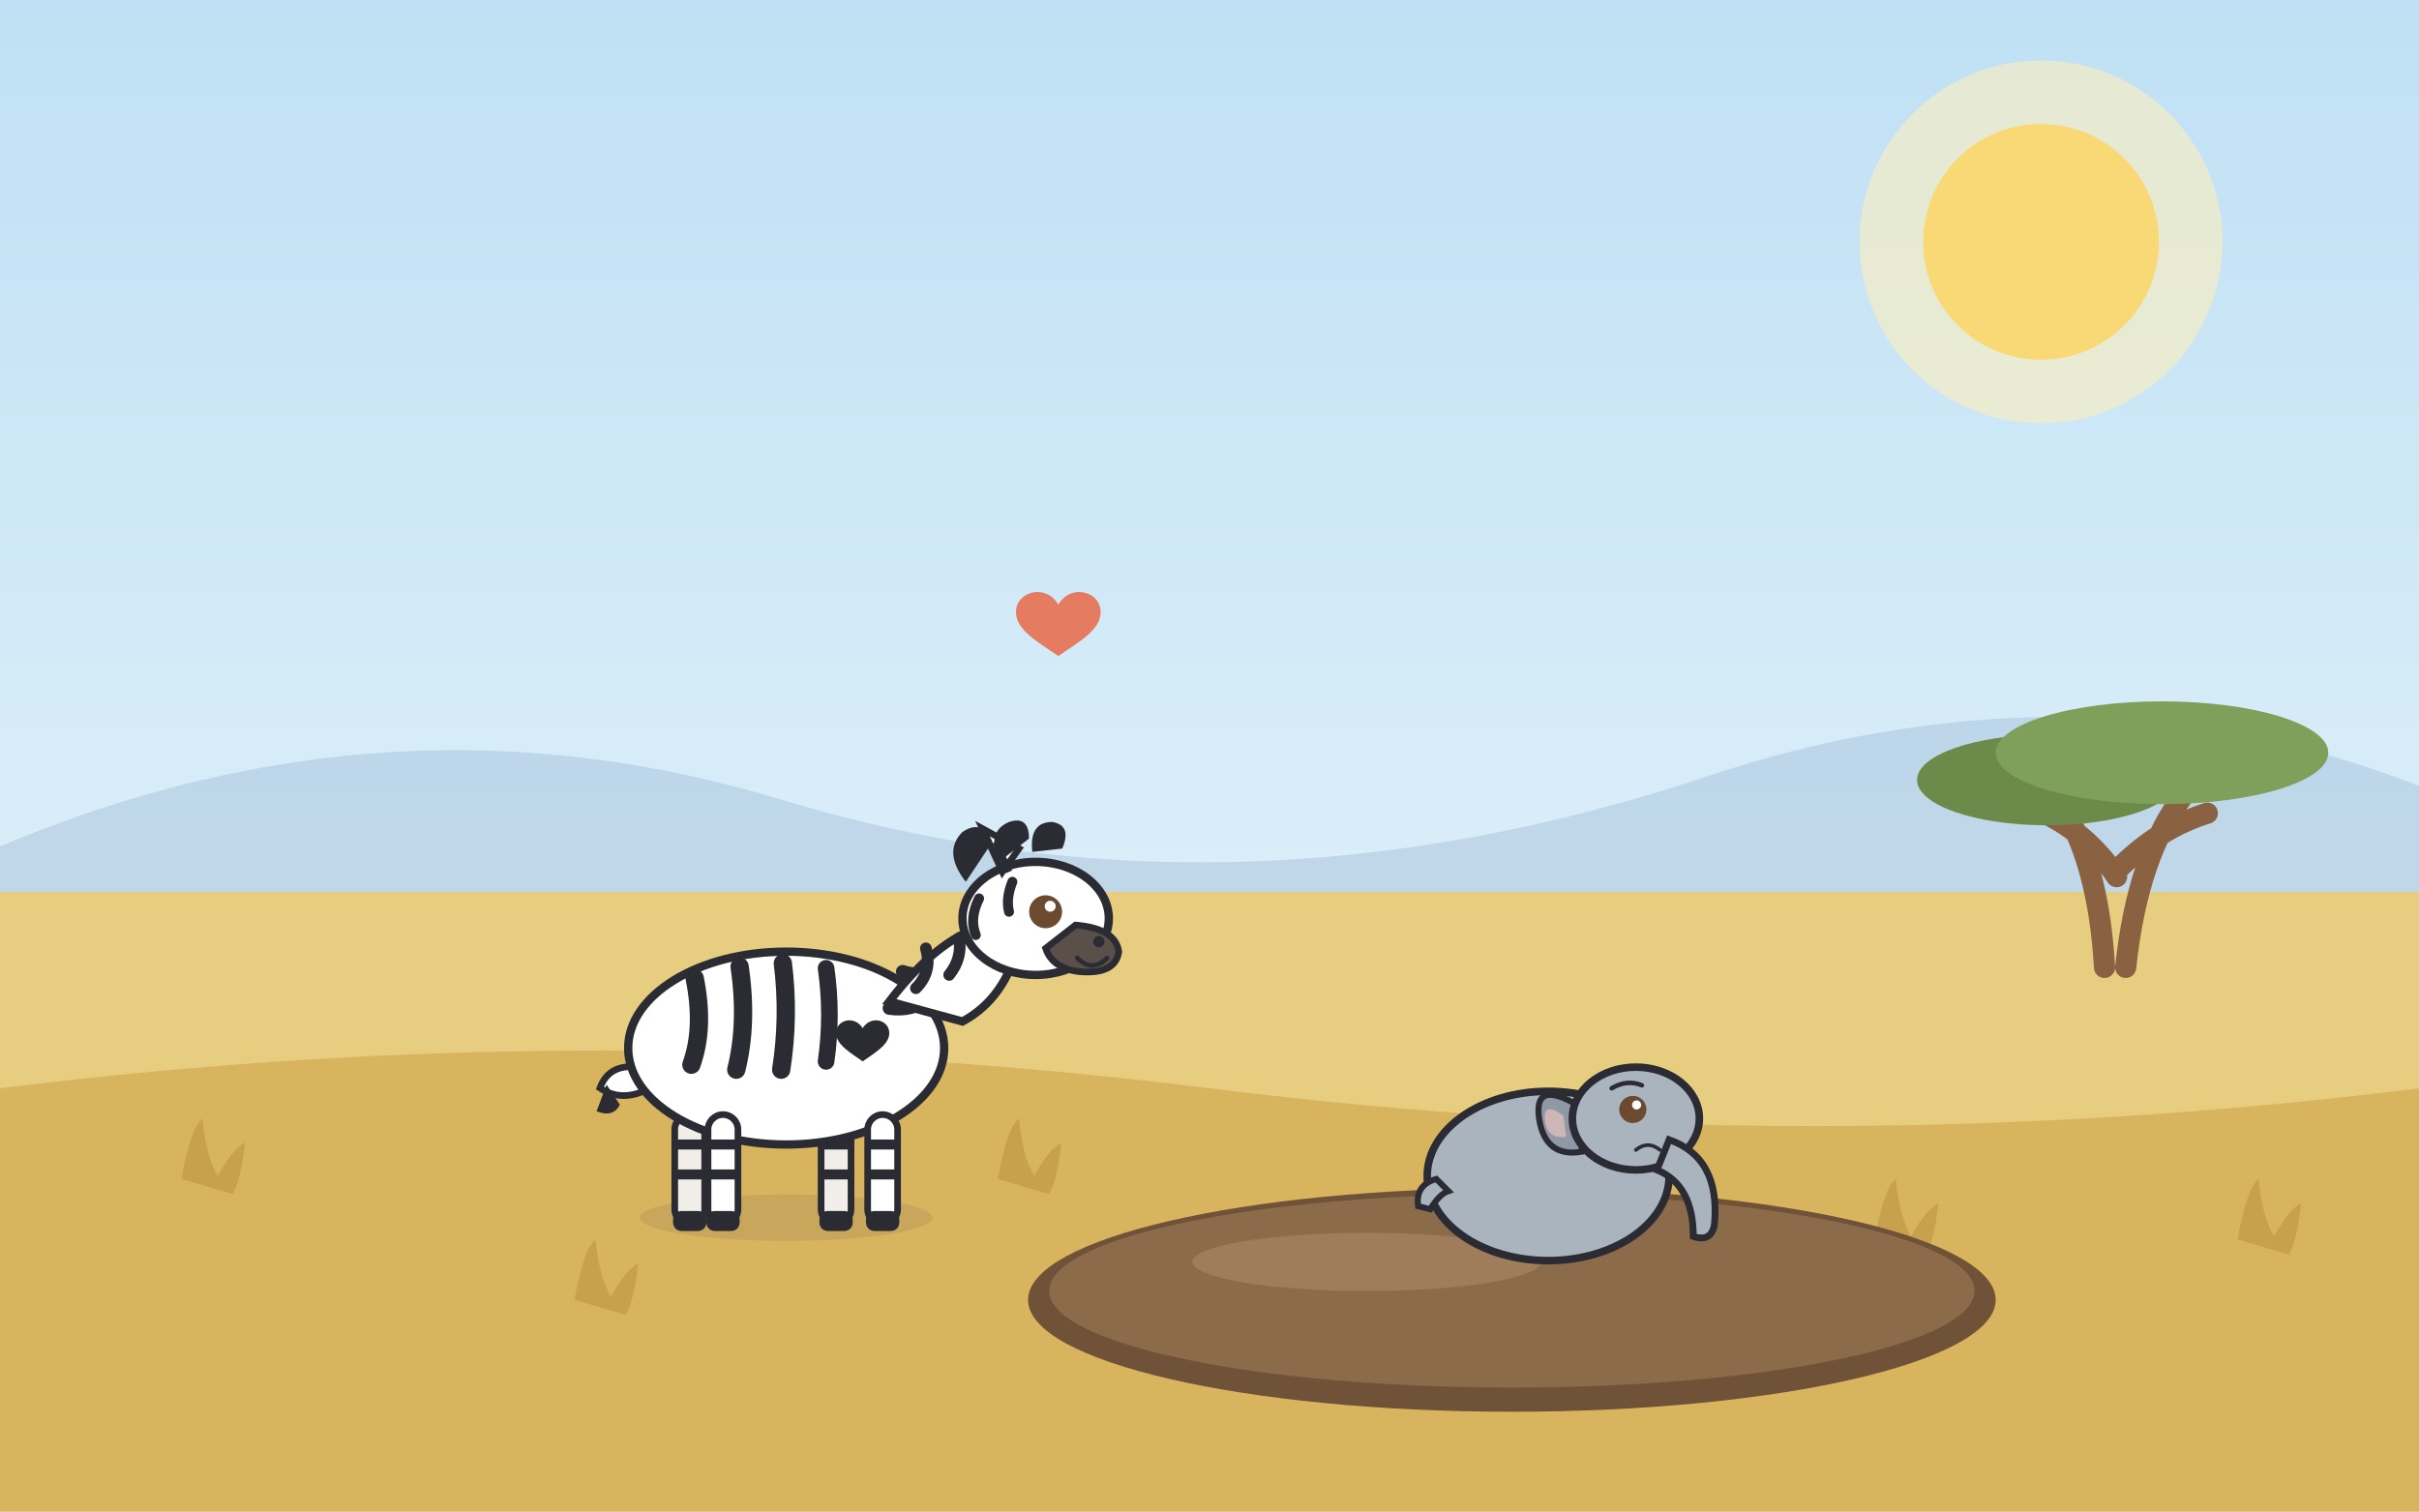
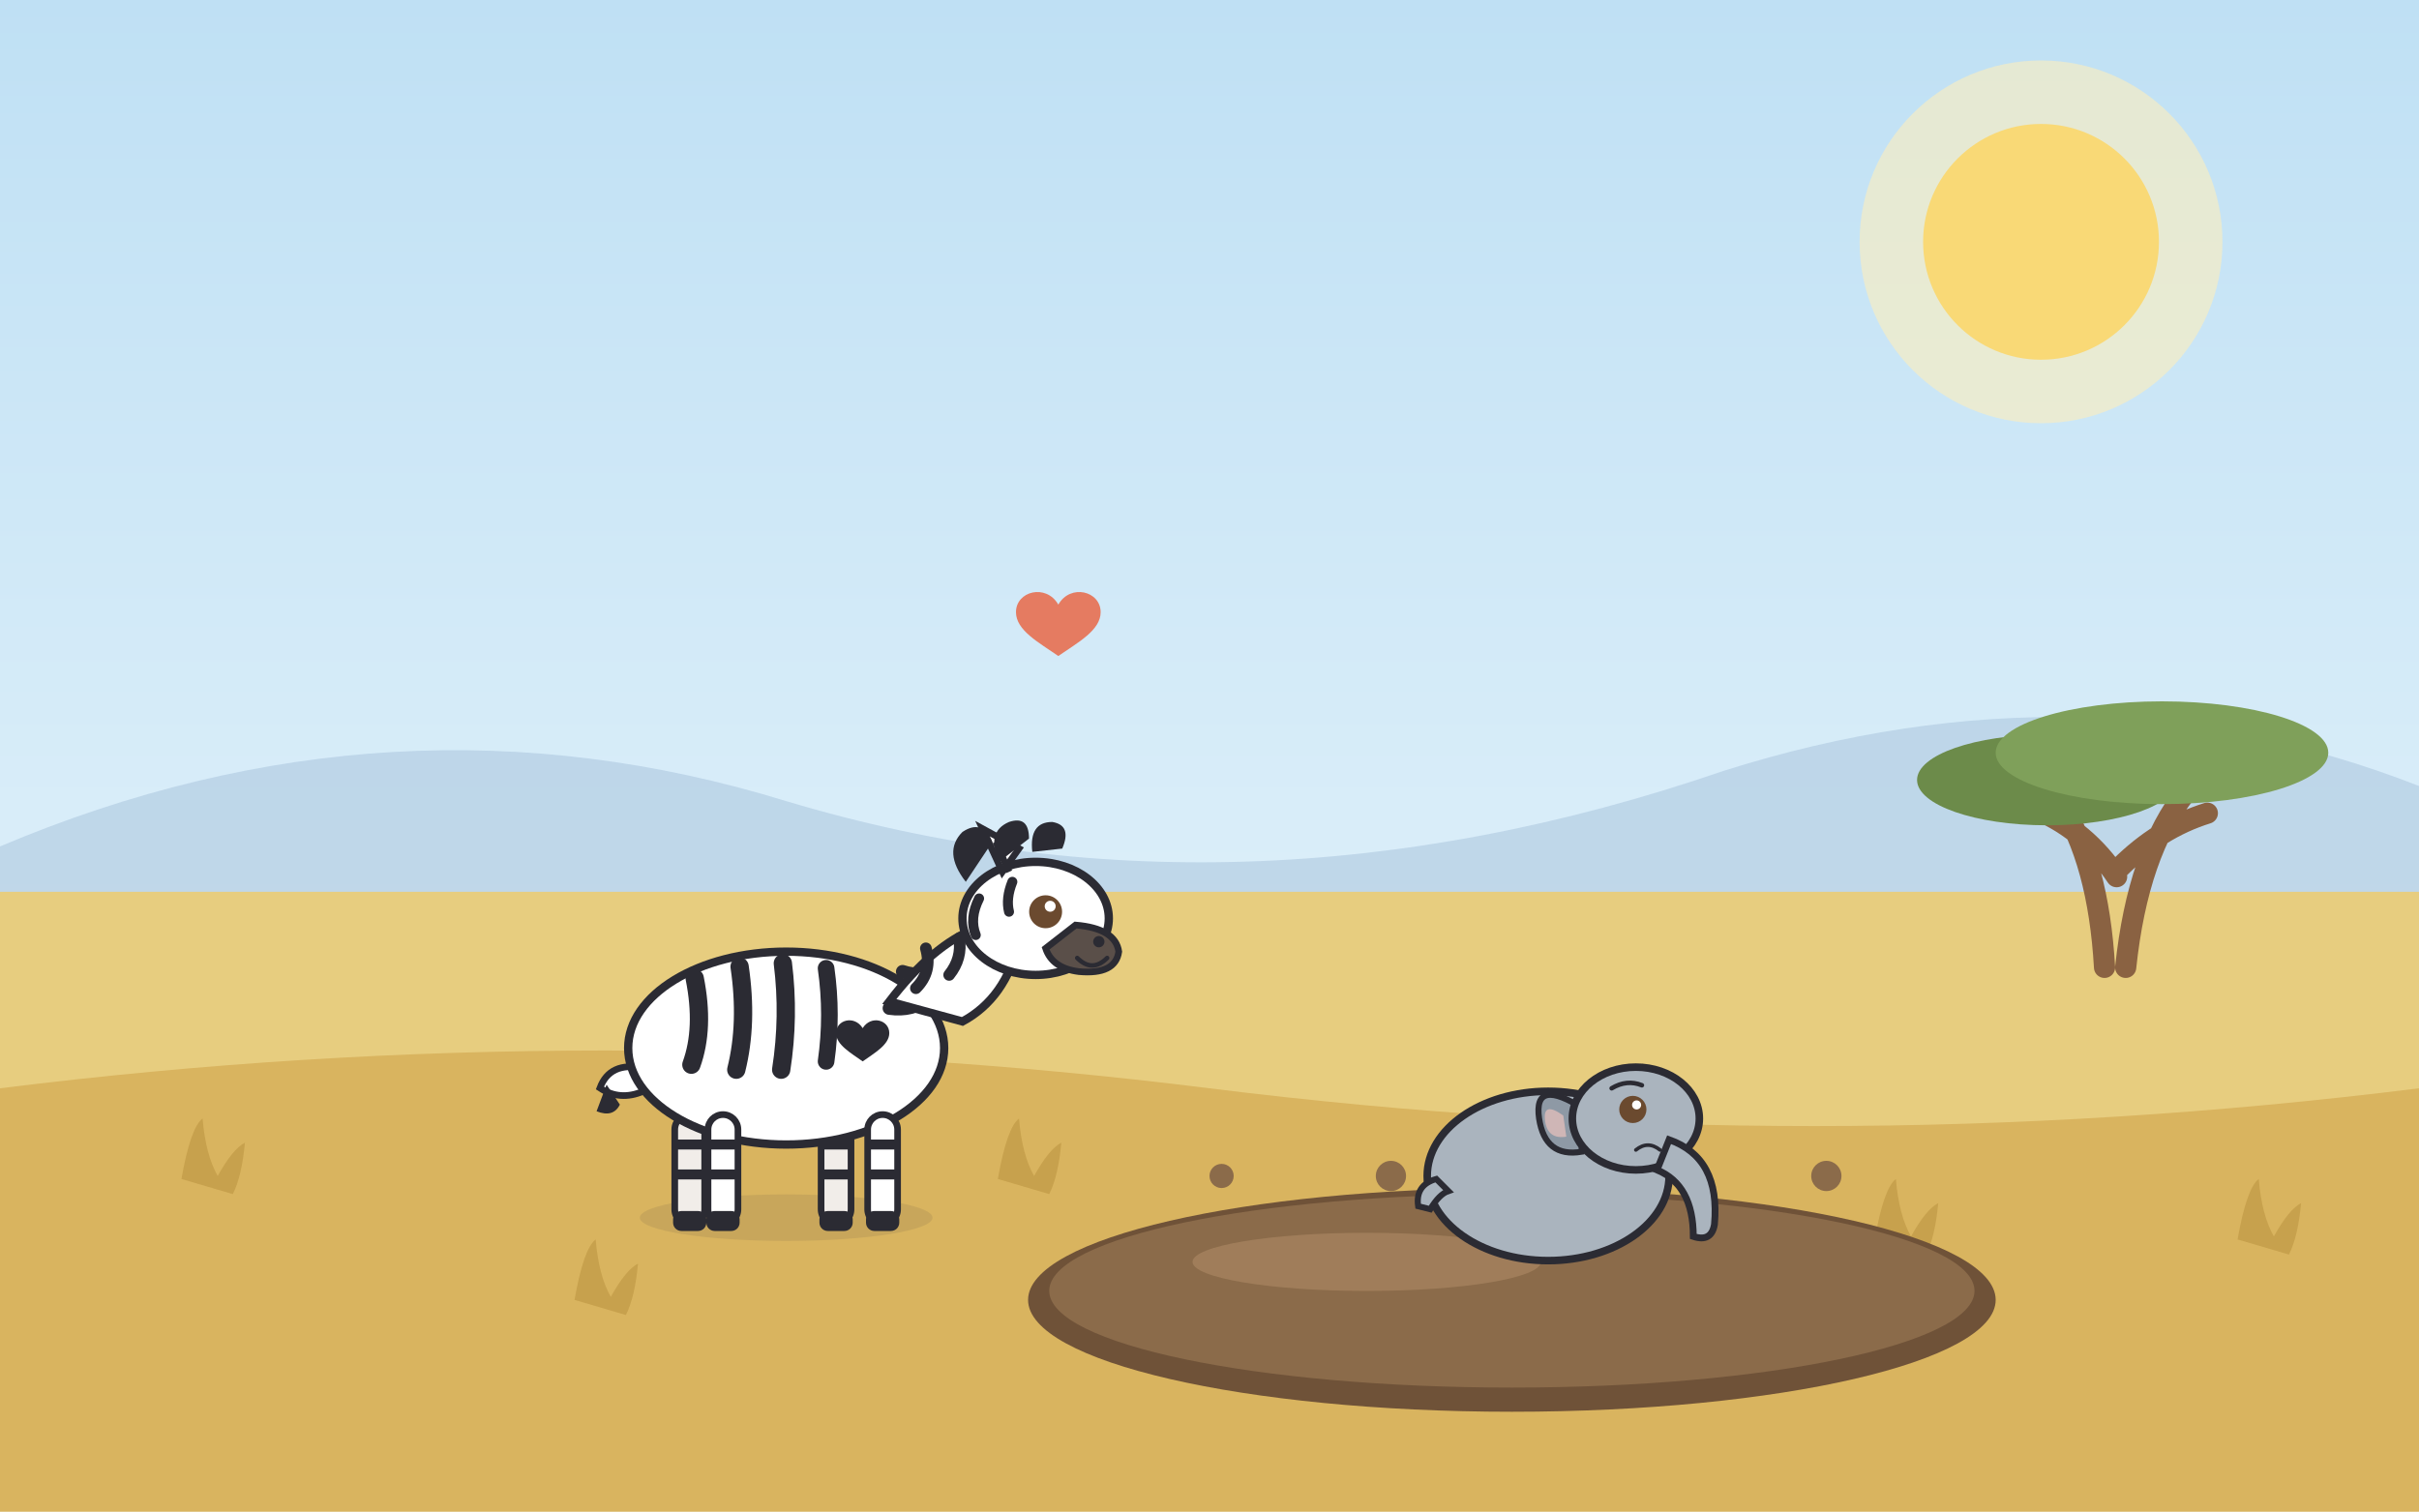
<svg xmlns="http://www.w3.org/2000/svg" viewBox="0 0 1600 1000" role="img">
  <style>
@media (prefers-reduced-motion: no-preference) {
  .anim-idle { animation: idle 3.8s ease-in-out infinite alternate; }
  @keyframes idle { from { transform: translateY(0); } to { transform: translateY(-6px); } }
  .anim-tail { transform-box: fill-box; transform-origin: 100% 20%; animation: tail 2.6s ease-in-out infinite alternate; }
  @keyframes tail { from { transform: rotate(-6deg); } to { transform: rotate(8deg); } }
  .anim-blink { transform-box: fill-box; transform-origin: center; animation: blink 5.2s infinite; }
  @keyframes blink { 0%, 93%, 100% { transform: scaleY(1); } 95%, 97% { transform: scaleY(0.12); } }
  .anim-glow { transform-box: fill-box; transform-origin: center; animation: glow 4.2s ease-in-out infinite alternate; }
  @keyframes glow { from { transform: scale(1); opacity: 0.5; } to { transform: scale(1.08); opacity: 0.75; } }
  .anim-shimmer { animation: shimmer 5s ease-in-out infinite alternate; }
  @keyframes shimmer { from { opacity: 0.62; } to { opacity: 0.92; } }
  .anim-grass { transform-box: fill-box; transform-origin: 50% 100%; animation: sway 3.2s ease-in-out infinite alternate; }
  .anim-canopy { transform-box: fill-box; transform-origin: 50% 100%; animation: sway 5.6s ease-in-out infinite alternate; }
  @keyframes sway { from { transform: rotate(-1.8deg); } to { transform: rotate(2.2deg); } }
  .anim-rain { animation: rainfall 1.15s linear infinite; }
  @keyframes rainfall { from { transform: translateY(-32px); opacity: 0.85; } 75% { opacity: 0.55; } to { transform: translateY(72px); opacity: 0; } }
  .anim-ripple { transform-box: fill-box; transform-origin: center; animation: ripple 3.4s ease-in-out infinite alternate; }
  @keyframes ripple { from { transform: scale(1); opacity: 0.8; } to { transform: scale(1.18); opacity: 0.55; } }
  .anim-drip { animation: drip 1s ease-in infinite; }
  @keyframes drip { from { transform: translateY(-12px); opacity: 0.95; } to { transform: translateY(28px); opacity: 0; } }
  .anim-flow { stroke-dasharray: 26 20; animation: flow 0.8s linear infinite; }
  @keyframes flow { from { stroke-dashoffset: 0; } to { stroke-dashoffset: -46; } }
  .anim-splash { transform-box: fill-box; transform-origin: 50% 100%; animation: splashPulse 1.7s ease-in-out infinite alternate; }
  @keyframes splashPulse { from { transform: scale(0.97); } to { transform: scale(1.05); } }
  .anim-strain { transform-box: fill-box; transform-origin: center; animation: strain 0.9s ease-in-out infinite alternate; }
  @keyframes strain { from { transform: translateX(-5px); } to { transform: translateX(4px); } }
  .anim-float { transform-box: fill-box; transform-origin: center; animation: floaty 2.6s ease-in-out infinite alternate; }
  @keyframes floaty { from { transform: translateY(0) scale(1); } to { transform: translateY(-12px) scale(1.08); } }
  .anim-wave { animation: wave 2.4s ease-in-out infinite; opacity: 0; }
  @keyframes wave { 0% { opacity: 0; } 30% { opacity: 0.9; } 60%, 100% { opacity: 0; } }
  .anim-cloud { animation: cloudDrift 9s ease-in-out infinite alternate; }
  @keyframes cloudDrift { from { transform: translateX(-18px); } to { transform: translateX(22px); } }
+   .tap-target { cursor: pointer; }
+   .tap-target.tap-play { transform-box: fill-box; transform-origin: 50% 85%; animation: tapWiggle 0.7s ease-in-out; }
+   .tap-target[data-tap="puddle"].tap-play { transform-origin: center; animation: tapSplash 0.85s ease-out; }
+   .tap-target[data-tap="sun"].tap-play { transform-origin: center; animation: tapPulse 0.6s ease-in-out; }
+   .tap-target[data-tap="tree"].tap-play { transform-origin: 50% 100%; animation: tapShake 0.7s ease-in-out; }
+   @keyframes tapWiggle { 0% { transform: rotate(0); } 25% { transform: rotate(-4deg) scale(1.03); } 55% { transform: rotate(3deg) scale(1.04); } 80% { transform: rotate(-1.5deg); } 100% { transform: rotate(0); } }
+   @keyframes tapSplash { 0% { transform: scale(1); } 40% { transform: scale(1.06, 0.94); } 70% { transform: scale(0.97, 1.03); } 100% { transform: scale(1); } }
+   @keyframes tapPulse { 0% { transform: scale(1); } 50% { transform: scale(1.12); } 100% { transform: scale(1); } }
+   @keyframes tapShake { 0% { transform: rotate(0); } 20% { transform: rotate(2.4deg); } 45% { transform: rotate(-2deg); } 70% { transform: rotate(1.2deg); } 100% { transform: rotate(0); } }
+   .tap-burst { opacity: 0; }
+   .tap-target.tap-play .tap-burst { opacity: 1; }
+   .tap-target.tap-play .tap-burst circle { animation: burstUp 0.6s ease-out forwards; }
+   @keyframes burstUp { from { transform: translateY(0); opacity: 0.95; } to { transform: translateY(-90px); opacity: 0; } }
}
</style>
  <defs>
    <linearGradient id="sky" x1="0" y1="0" x2="0" y2="1">
      <stop offset="0" stop-color="#bfe0f4" />
      <stop offset="1" stop-color="#eef8fd" />
    </linearGradient>
  </defs>
  <rect width="1600" height="1000" fill="url(#sky)" />
-   <circle class="anim-glow" cx="1350" cy="160" r="120" fill="#fdeebc" opacity="0.6" />
-   <circle cx="1350" cy="160" r="78" fill="#f9d976" />
+   <g class="tap-target" data-tap="sun">
+     <circle class="anim-glow" cx="1350" cy="160" r="120" fill="#fdeebc" opacity="0.6" />
+     <circle cx="1350" cy="160" r="78" fill="#f9d976" />
+   </g>
  <path d="M 0 560 q 260 -110 520 -30 q 300 90 620 -20 q 240 -76 460 10 L 1600 640 L 0 640 Z" fill="#a9c4dd" opacity="0.55" />
  <rect x="0" y="590" width="1600" height="410" fill="#e7cd7f" />
  <path d="M 0 720 q 400 -50 800 0 q 400 50 800 0 L 1600 1000 L 0 1000 Z" fill="#d9b45f" />
  <g class="anim-grass" style="animation-delay:1.00s">
    <path d="M 120 780 q 6 -34 14 -40 q 2 24 10 38 q 10 -18 18 -22 q -2 22 -8 34 z" fill="#c39c48" opacity="0.8" />
  </g>
  <g class="anim-grass" style="animation-delay:0.50s">
    <path d="M 380 860 q 6 -34 14 -40 q 2 24 10 38 q 10 -18 18 -22 q -2 22 -8 34 z" fill="#c39c48" opacity="0.8" />
  </g>
  <g class="anim-grass" style="animation-delay:2.50s">
    <path d="M 660 780 q 6 -34 14 -40 q 2 24 10 38 q 10 -18 18 -22 q -2 22 -8 34 z" fill="#c39c48" opacity="0.8" />
  </g>
  <g class="anim-grass" style="animation-delay:1.50s">
    <path d="M 940 820 q 6 -34 14 -40 q 2 24 10 38 q 10 -18 18 -22 q -2 22 -8 34 z" fill="#c39c48" opacity="0.8" />
  </g>
  <g class="anim-grass" style="animation-delay:0.00s">
    <path d="M 1240 820 q 6 -34 14 -40 q 2 24 10 38 q 10 -18 18 -22 q -2 22 -8 34 z" fill="#c39c48" opacity="0.8" />
  </g>
  <g class="anim-grass" style="animation-delay:0.00s">
    <path d="M 1480 820 q 6 -34 14 -40 q 2 24 10 38 q 10 -18 18 -22 q -2 22 -8 34 z" fill="#c39c48" opacity="0.8" />
  </g>
  <g transform="translate(1400 640) scale(1)">
-     <path d="M -8 0 q -4 -70 -30 -110 M 6 0 q 8 -76 40 -116 M 0 -60 q -20 -30 -52 -44 M 2 -66 q 26 -26 58 -36" stroke="#8a6242" stroke-width="14" fill="none" stroke-linecap="round" />
-     <g class="anim-canopy" style="animation-delay:0.00s">
-       <ellipse cx="-46" cy="-124" rx="86" ry="30" fill="#6c8b4a" />
-       <ellipse cx="30" cy="-142" rx="110" ry="34" fill="#7fa05a" />
+     <g class="tap-target" data-tap="tree">
+       <path d="M -8 0 q -4 -70 -30 -110 M 6 0 q 8 -76 40 -116 M 0 -60 q -20 -30 -52 -44 M 2 -66 q 26 -26 58 -36" stroke="#8a6242" stroke-width="14" fill="none" stroke-linecap="round" />
+       <g class="anim-canopy" style="animation-delay:0.00s">
+         <ellipse cx="-46" cy="-124" rx="86" ry="30" fill="#6c8b4a" />
+         <ellipse cx="30" cy="-142" rx="110" ry="34" fill="#7fa05a" />
+       </g>
    </g>
  </g>
-   <ellipse cx="1000" cy="860" rx="320" ry="74" fill="#6f5238" />
-   <ellipse cx="1000" cy="854" rx="306" ry="64" fill="#8b6b4a" />
-   <ellipse class="anim-ripple" style="animation-delay:1.30s" cx="904" cy="834.84" rx="115.2" ry="19.24" fill="#a5825e" opacity="0.8" />
+   <g class="tap-target" data-tap="puddle">
+     <ellipse cx="1000" cy="860" rx="320" ry="74" fill="#6f5238" />
+     <ellipse cx="1000" cy="854" rx="306" ry="64" fill="#8b6b4a" />
+     <ellipse class="anim-ripple" style="animation-delay:1.30s" cx="904" cy="834.84" rx="115.2" ry="19.24" fill="#a5825e" opacity="0.8" />
+     <g class="tap-burst">
+       <circle cx="808" cy="778" r="8" fill="#8b6b4a" style="animation-delay:0.00s" />
+       <circle cx="920" cy="778" r="10" fill="#8b6b4a" style="animation-delay:0.04s" />
+       <circle cx="1016" cy="778" r="12" fill="#8b6b4a" style="animation-delay:0.08s" />
+       <circle cx="1112" cy="778" r="8" fill="#8b6b4a" style="animation-delay:0.12s" />
+       <circle cx="1208" cy="778" r="10" fill="#8b6b4a" style="animation-delay:0.16s" />
+     </g>
+   </g>
  <g transform="translate(1030 780) scale(1 1)">
-     <g class="anim-idle" style="animation-delay:1.83s">
-       <ellipse cx="-6" cy="-2" rx="80" ry="56" fill="#aab4be" stroke="#2b2b33" stroke-width="5" />
-       <g class="anim-tail" style="animation-delay:1.83s">
-         <path d="M -80 0 q -14 4 -12 18 l 8 2 q 6 -10 12 -12 z" fill="#aab4be" stroke="#2b2b33" stroke-width="4" />
+     <g class="tap-target" data-tap="elephant">
+       <g class="anim-idle" style="animation-delay:1.83s">
+         <ellipse cx="-6" cy="-2" rx="80" ry="56" fill="#aab4be" stroke="#2b2b33" stroke-width="5" />
+         <g class="anim-tail" style="animation-delay:1.83s">
+           <path d="M -80 0 q -14 4 -12 18 l 8 2 q 6 -10 12 -12 z" fill="#aab4be" stroke="#2b2b33" stroke-width="4" />
+         </g>
+         <g transform="translate(44 -40)">
+           <path d="M -26 -6 q -34 -22 -30 6 q 4 26 28 22 z" fill="#8e99a5" stroke="#2b2b33" stroke-width="4" />
+           <path d="M -40 -2 q -14 -10 -12 4 q 2 12 14 10 z" fill="#cfb6b6" />
+           <ellipse cx="8" cy="0" rx="42" ry="34" fill="#aab4be" stroke="#2b2b33" stroke-width="5" />
+           <g transform="translate(6 -6)">
+             <g class="anim-blink">
+               <circle cx="0" cy="0" r="9" fill="#6b4a2f" />
+               <circle cx="2.5" cy="-3" r="3" fill="#fff" />
+             </g>
+             <path d="M -14 -14 q 10 -6 20 -2" stroke="#2b2b33" stroke-width="3" fill="none" stroke-linecap="round" />
+           </g>
+           <g transform="translate(16 16)">
+             <path d="M -8 4.8 q 8 -6.4 16 0" stroke="#2b2b33" stroke-width="2.4" fill="none" stroke-linecap="round" />
+           </g>
+         </g>
+         <path d="M 74 -26 q 34 12 30 56 q -2 12 -14 8 q 0 -34 -24 -44 z" fill="#aab4be" stroke="#2b2b33" stroke-width="4.5" />
      </g>
-       <g transform="translate(44 -40)">
-         <path d="M -26 -6 q -34 -22 -30 6 q 4 26 28 22 z" fill="#8e99a5" stroke="#2b2b33" stroke-width="4" />
-         <path d="M -40 -2 q -14 -10 -12 4 q 2 12 14 10 z" fill="#cfb6b6" />
-         <ellipse cx="8" cy="0" rx="42" ry="34" fill="#aab4be" stroke="#2b2b33" stroke-width="5" />
-         <g transform="translate(6 -6)">
-           <g class="anim-blink">
-             <circle cx="0" cy="0" r="9" fill="#6b4a2f" />
-             <circle cx="2.5" cy="-3" r="3" fill="#fff" />
-           </g>
-           <path d="M -14 -14 q 10 -6 20 -2" stroke="#2b2b33" stroke-width="3" fill="none" stroke-linecap="round" />
-         </g>
-         <g transform="translate(16 16)">
-           <path d="M -8 4.8 q 8 -6.4 16 0" stroke="#2b2b33" stroke-width="2.4" fill="none" stroke-linecap="round" />
-         </g>
-       </g>
-       <path d="M 74 -26 q 34 12 30 56 q -2 12 -14 8 q 0 -34 -24 -44 z" fill="#aab4be" stroke="#2b2b33" stroke-width="4.5" />
    </g>
  </g>
  <g transform="translate(520 700) scale(1.1 1.1) rotate(0)">
    <ellipse cx="0" cy="96" rx="88" ry="14" fill="#2b2b33" opacity="0.10" />
-     <g class="anim-idle" style="animation-delay:2.00s">
-       <g transform="translate(-58 34) rotate(0)">
-         <rect x="-9" y="0" width="18" height="66" rx="9" fill="#f1ede9" stroke="#2b2b33" stroke-width="4" />
-         <path d="M -9 18 h 18 M -9 36 h 18" stroke="#2b2b33" stroke-width="6" />
-         <rect x="-10" y="58" width="20" height="12" rx="5" fill="#2b2b33" />
-       </g>
-       <g transform="translate(30 34) rotate(0)">
-         <rect x="-9" y="0" width="18" height="66" rx="9" fill="#f1ede9" stroke="#2b2b33" stroke-width="4" />
-         <path d="M -9 18 h 18 M -9 36 h 18" stroke="#2b2b33" stroke-width="6" />
-         <rect x="-10" y="58" width="20" height="12" rx="5" fill="#2b2b33" />
-       </g>
-       <g class="anim-tail" style="animation-delay:2.00s">
-         <path d="M -86 6 q -20 -4 -26 12 q 12 8 26 2" fill="#ffffff" stroke="#2b2b33" stroke-width="4" />
-         <path d="M -108 16 l -6 16 q 10 4 14 -4 z" fill="#2b2b33" />
-       </g>
-       <ellipse cx="0" cy="-6" rx="95" ry="58" fill="#ffffff" stroke="#2b2b33" stroke-width="5" />
-       <path d="M -55 -48 q 6 30 -2 52" stroke="#2b2b33" stroke-width="11" fill="none" stroke-linecap="round" />
-       <path d="M -28 -55 q 5 34 -2 62" stroke="#2b2b33" stroke-width="11" fill="none" stroke-linecap="round" />
-       <path d="M -2 -57 q 4 32 -1 64" stroke="#2b2b33" stroke-width="11" fill="none" stroke-linecap="round" />
-       <path d="M 24 -54 q 4 28 0 56" stroke="#2b2b33" stroke-width="10" fill="none" stroke-linecap="round" />
-       <path d="M 62 -30 q 14 2 24 -6" stroke="#2b2b33" stroke-width="8" fill="none" stroke-linecap="round" />
-       <path d="M 70 -52 q 12 4 22 -2" stroke="#2b2b33" stroke-width="8" fill="none" stroke-linecap="round" />
-       <path d="M 46 -18 c -5 -8 -16 -5 -16 3 c 0 7 9 12 16 17 c 7 -5 16 -10 16 -17 c 0 -8 -11 -11 -16 -3 z" fill="#2b2b33" />
-       <g transform="translate(-38 34) rotate(0)">
-         <rect x="-9" y="0" width="18" height="66" rx="9" fill="#ffffff" stroke="#2b2b33" stroke-width="4" />
-         <path d="M -9 18 h 18 M -9 36 h 18" stroke="#2b2b33" stroke-width="6" />
-         <rect x="-10" y="58" width="20" height="12" rx="5" fill="#2b2b33" />
-       </g>
-       <g transform="translate(58 34) rotate(0)">
-         <rect x="-9" y="0" width="18" height="66" rx="9" fill="#ffffff" stroke="#2b2b33" stroke-width="4" />
-         <path d="M -9 18 h 18 M -9 36 h 18" stroke="#2b2b33" stroke-width="6" />
-         <rect x="-10" y="58" width="20" height="12" rx="5" fill="#2b2b33" />
-       </g>
-       <path d="M 62 -34 q 26 -34 52 -44 l 26 8 q -8 34 -34 48 z" fill="#ffffff" stroke="#2b2b33" stroke-width="5" />
-       <path d="M 84 -66 q 4 14 -6 24 M 104 -72 q 2 12 -6 22" stroke="#2b2b33" stroke-width="7" fill="none" stroke-linecap="round" />
-       <g transform="translate(150 -84)">
-         <ellipse cx="0" cy="0" rx="44" ry="34" fill="#ffffff" stroke="#2b2b33" stroke-width="5" />
-         <path d="M 24 4 q 24 2 26 16 q -2 14 -24 12 q -16 -2 -20 -14 z" fill="#5a4f49" stroke="#2b2b33" stroke-width="4" />
-         <circle cx="38" cy="14" r="3.4" fill="#2b2b33" />
-         <g transform="translate(34 22)">
-           <path d="M -9 1.8 q 9 9 18 0" stroke="#2b2b33" stroke-width="2.7" fill="none" stroke-linecap="round" />
+     <g class="tap-target" data-tap="zebra">
+       <g class="anim-idle" style="animation-delay:2.00s">
+         <g transform="translate(-58 34) rotate(0)">
+           <rect x="-9" y="0" width="18" height="66" rx="9" fill="#f1ede9" stroke="#2b2b33" stroke-width="4" />
+           <path d="M -9 18 h 18 M -9 36 h 18" stroke="#2b2b33" stroke-width="6" />
+           <rect x="-10" y="58" width="20" height="12" rx="5" fill="#2b2b33" />
        </g>
-         <path d="M -20 -28 l -12 -26 l 22 12 z" fill="#ffffff" stroke="#2b2b33" stroke-width="4" />
-         <path d="M -24 -46 l 8 18" stroke="#2b2b33" stroke-width="4" />
-         <path d="M -34 -12 q -6 12 -2 22 M -14 -22 q -4 10 -2 18" stroke="#2b2b33" stroke-width="6" fill="none" stroke-linecap="round" />
-         <g transform="translate(6 -4)">
-           <g class="anim-blink">
-             <circle cx="0" cy="0" r="9.9" fill="#6b4a2f" />
-             <circle cx="2.75" cy="-3.3" r="3.3" fill="#fff" />
+         <g transform="translate(30 34) rotate(0)">
+           <rect x="-9" y="0" width="18" height="66" rx="9" fill="#f1ede9" stroke="#2b2b33" stroke-width="4" />
+           <path d="M -9 18 h 18 M -9 36 h 18" stroke="#2b2b33" stroke-width="6" />
+           <rect x="-10" y="58" width="20" height="12" rx="5" fill="#2b2b33" />
+         </g>
+         <g class="anim-tail" style="animation-delay:2.00s">
+           <path d="M -86 6 q -20 -4 -26 12 q 12 8 26 2" fill="#ffffff" stroke="#2b2b33" stroke-width="4" />
+           <path d="M -108 16 l -6 16 q 10 4 14 -4 z" fill="#2b2b33" />
+         </g>
+         <ellipse cx="0" cy="-6" rx="95" ry="58" fill="#ffffff" stroke="#2b2b33" stroke-width="5" />
+         <path d="M -55 -48 q 6 30 -2 52" stroke="#2b2b33" stroke-width="11" fill="none" stroke-linecap="round" />
+         <path d="M -28 -55 q 5 34 -2 62" stroke="#2b2b33" stroke-width="11" fill="none" stroke-linecap="round" />
+         <path d="M -2 -57 q 4 32 -1 64" stroke="#2b2b33" stroke-width="11" fill="none" stroke-linecap="round" />
+         <path d="M 24 -54 q 4 28 0 56" stroke="#2b2b33" stroke-width="10" fill="none" stroke-linecap="round" />
+         <path d="M 62 -30 q 14 2 24 -6" stroke="#2b2b33" stroke-width="8" fill="none" stroke-linecap="round" />
+         <path d="M 70 -52 q 12 4 22 -2" stroke="#2b2b33" stroke-width="8" fill="none" stroke-linecap="round" />
+         <path d="M 46 -18 c -5 -8 -16 -5 -16 3 c 0 7 9 12 16 17 c 7 -5 16 -10 16 -17 c 0 -8 -11 -11 -16 -3 z" fill="#2b2b33" />
+         <g transform="translate(-38 34) rotate(0)">
+           <rect x="-9" y="0" width="18" height="66" rx="9" fill="#ffffff" stroke="#2b2b33" stroke-width="4" />
+           <path d="M -9 18 h 18 M -9 36 h 18" stroke="#2b2b33" stroke-width="6" />
+           <rect x="-10" y="58" width="20" height="12" rx="5" fill="#2b2b33" />
+         </g>
+         <g transform="translate(58 34) rotate(0)">
+           <rect x="-9" y="0" width="18" height="66" rx="9" fill="#ffffff" stroke="#2b2b33" stroke-width="4" />
+           <path d="M -9 18 h 18 M -9 36 h 18" stroke="#2b2b33" stroke-width="6" />
+           <rect x="-10" y="58" width="20" height="12" rx="5" fill="#2b2b33" />
+         </g>
+         <path d="M 62 -34 q 26 -34 52 -44 l 26 8 q -8 34 -34 48 z" fill="#ffffff" stroke="#2b2b33" stroke-width="5" />
+         <path d="M 84 -66 q 4 14 -6 24 M 104 -72 q 2 12 -6 22" stroke="#2b2b33" stroke-width="7" fill="none" stroke-linecap="round" />
+         <g transform="translate(150 -84)">
+           <ellipse cx="0" cy="0" rx="44" ry="34" fill="#ffffff" stroke="#2b2b33" stroke-width="5" />
+           <path d="M 24 4 q 24 2 26 16 q -2 14 -24 12 q -16 -2 -20 -14 z" fill="#5a4f49" stroke="#2b2b33" stroke-width="4" />
+           <circle cx="38" cy="14" r="3.4" fill="#2b2b33" />
+           <g transform="translate(34 22)">
+             <path d="M -9 1.8 q 9 9 18 0" stroke="#2b2b33" stroke-width="2.7" fill="none" stroke-linecap="round" />
          </g>
+           <path d="M -20 -28 l -12 -26 l 22 12 z" fill="#ffffff" stroke="#2b2b33" stroke-width="4" />
+           <path d="M -24 -46 l 8 18" stroke="#2b2b33" stroke-width="4" />
+           <path d="M -34 -12 q -6 12 -2 22 M -14 -22 q -4 10 -2 18" stroke="#2b2b33" stroke-width="6" fill="none" stroke-linecap="round" />
+           <g transform="translate(6 -4)">
+             <g class="anim-blink">
+               <circle cx="0" cy="0" r="9.9" fill="#6b4a2f" />
+               <circle cx="2.75" cy="-3.3" r="3.3" fill="#fff" />
+             </g>
+           </g>
+           <path d="M -42 -22 q -14 -18 -2 -30 q 12 -8 18 6 M -22 -34 q -8 -18 6 -24 q 12 -4 12 10 M -2 -40 q -2 -18 12 -18 q 12 2 6 16" fill="#2b2b33" />
        </g>
-         <path d="M -42 -22 q -14 -18 -2 -30 q 12 -8 18 6 M -22 -34 q -8 -18 6 -24 q 12 -4 12 10 M -2 -40 q -2 -18 12 -18 q 12 2 6 16" fill="#2b2b33" />
      </g>
    </g>
  </g>
  <g class="anim-float" fill="#e76f51" opacity="0.9">
    <path d="M 700 400 c -8 -14 -28 -9 -28 5 c 0 12 15 20 28 29 c 13 -9 28 -17 28 -29 c 0 -14 -20 -19 -28 -5 z" />
  </g>
</svg>
